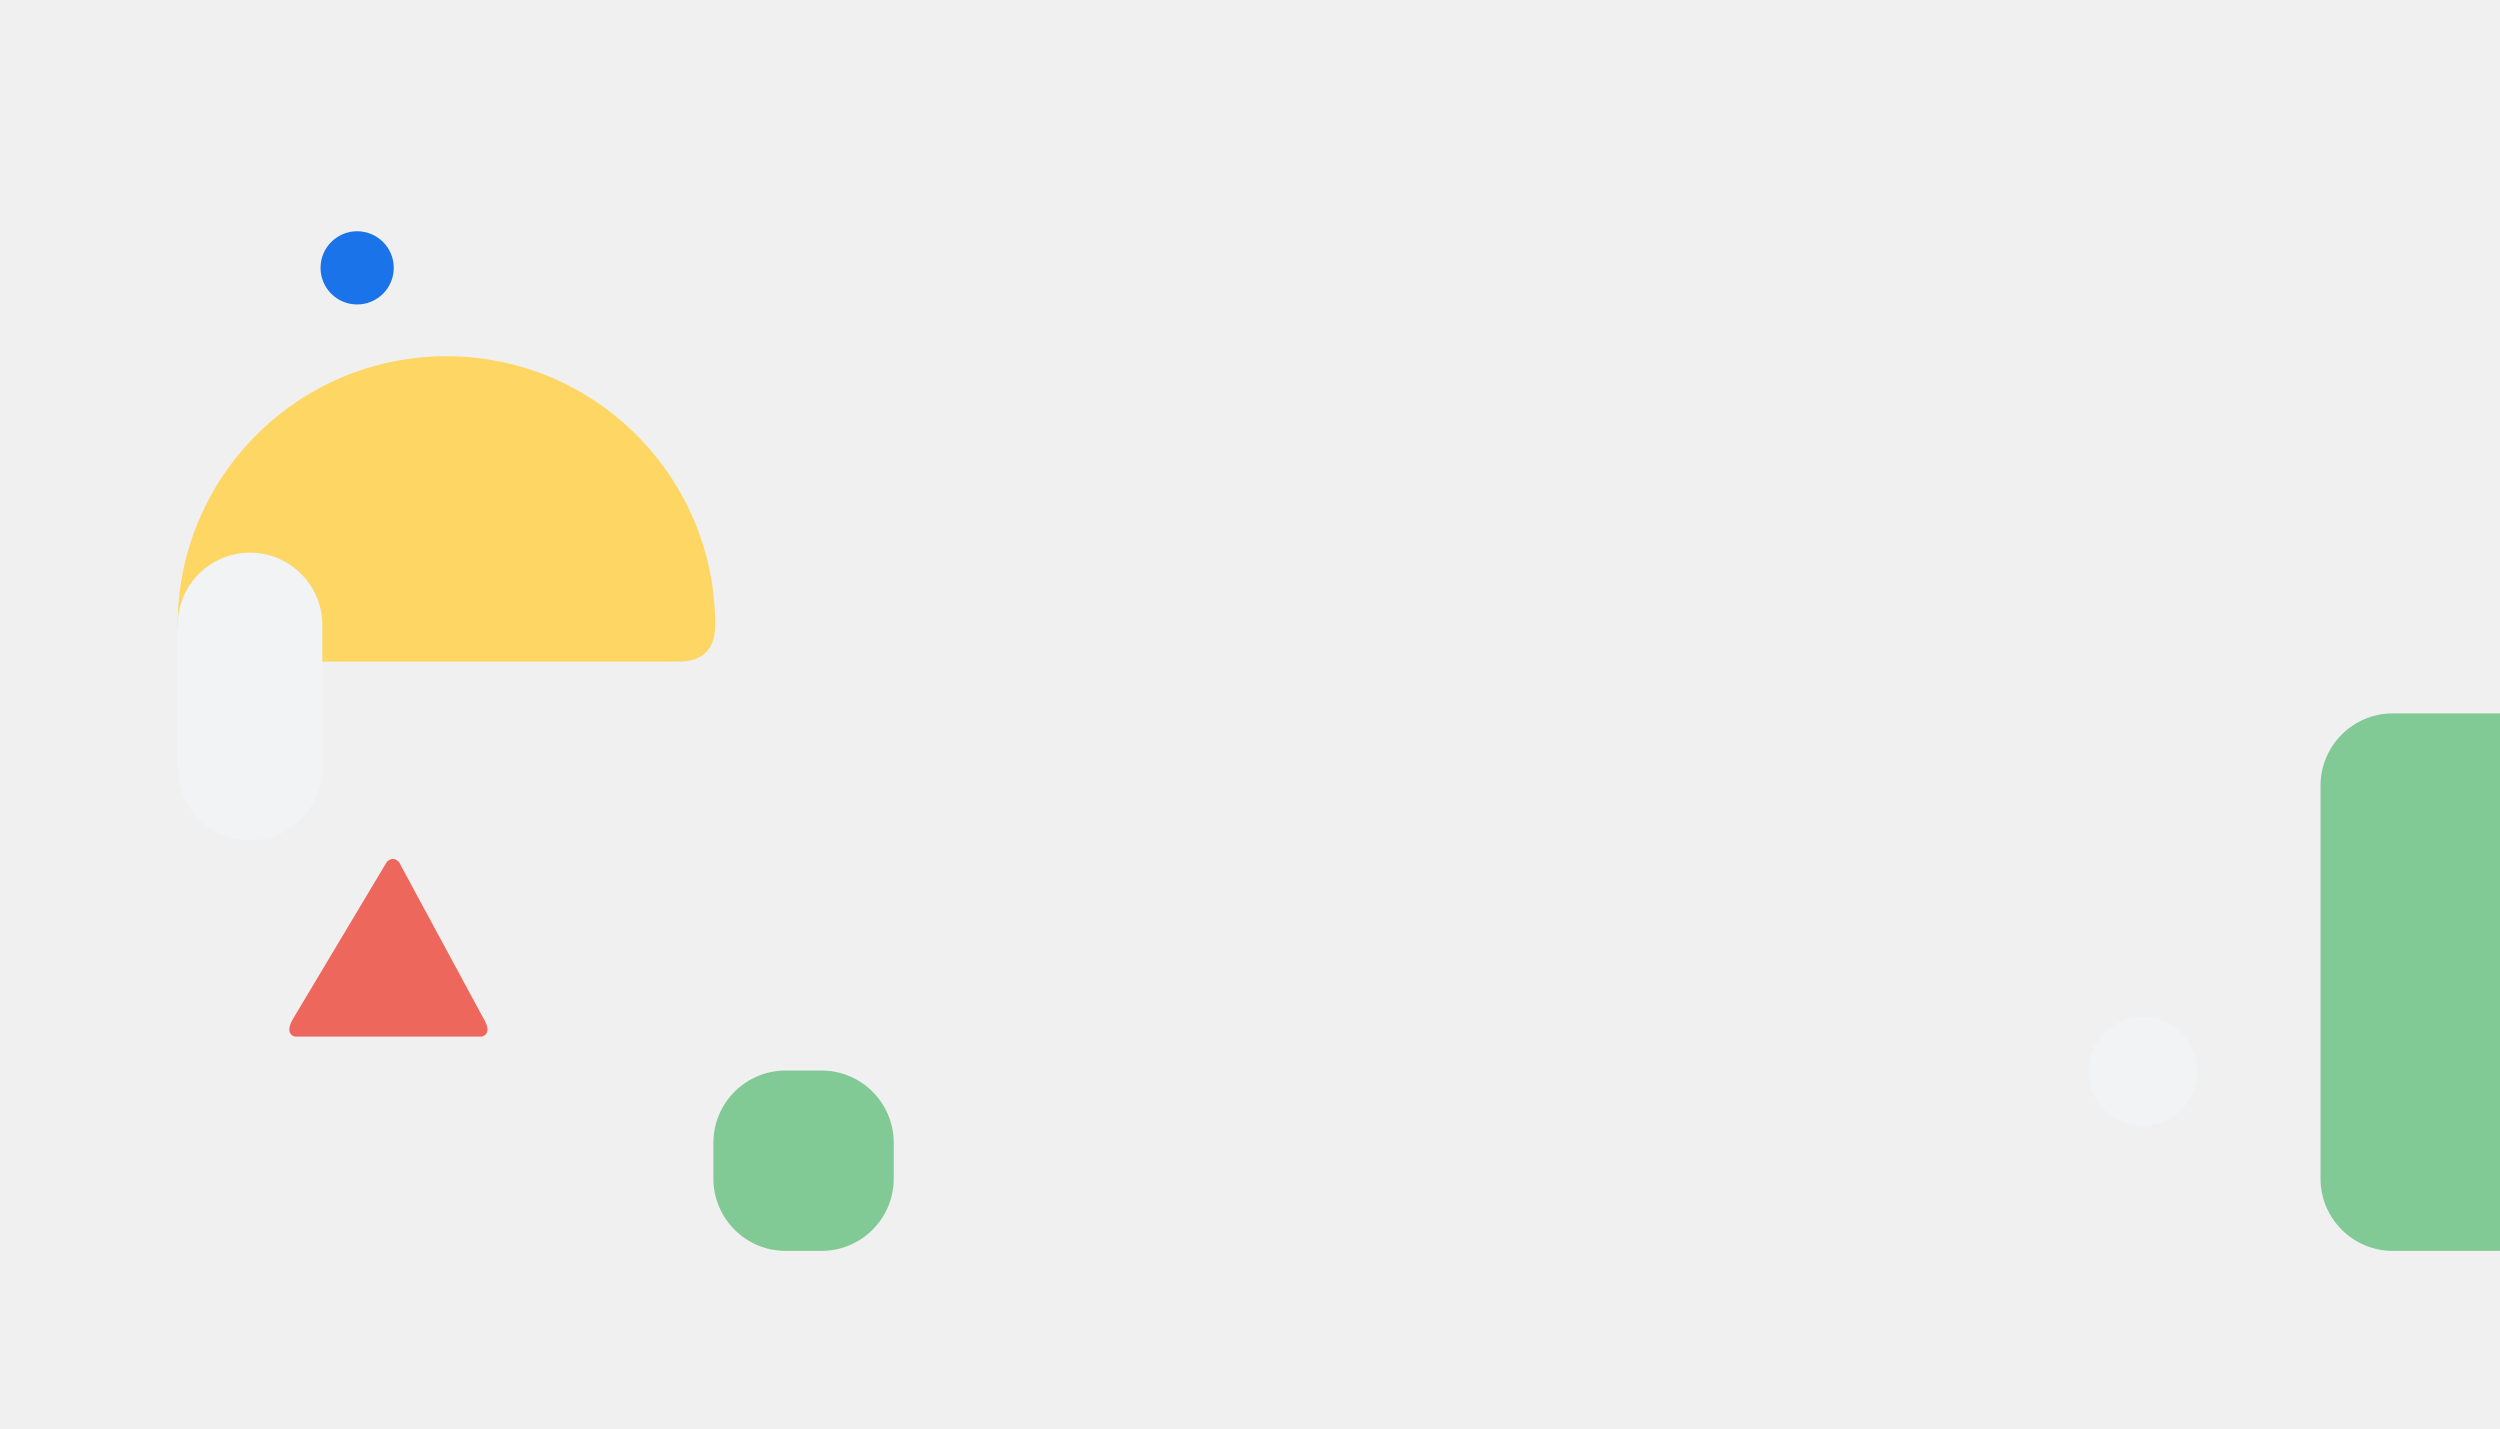
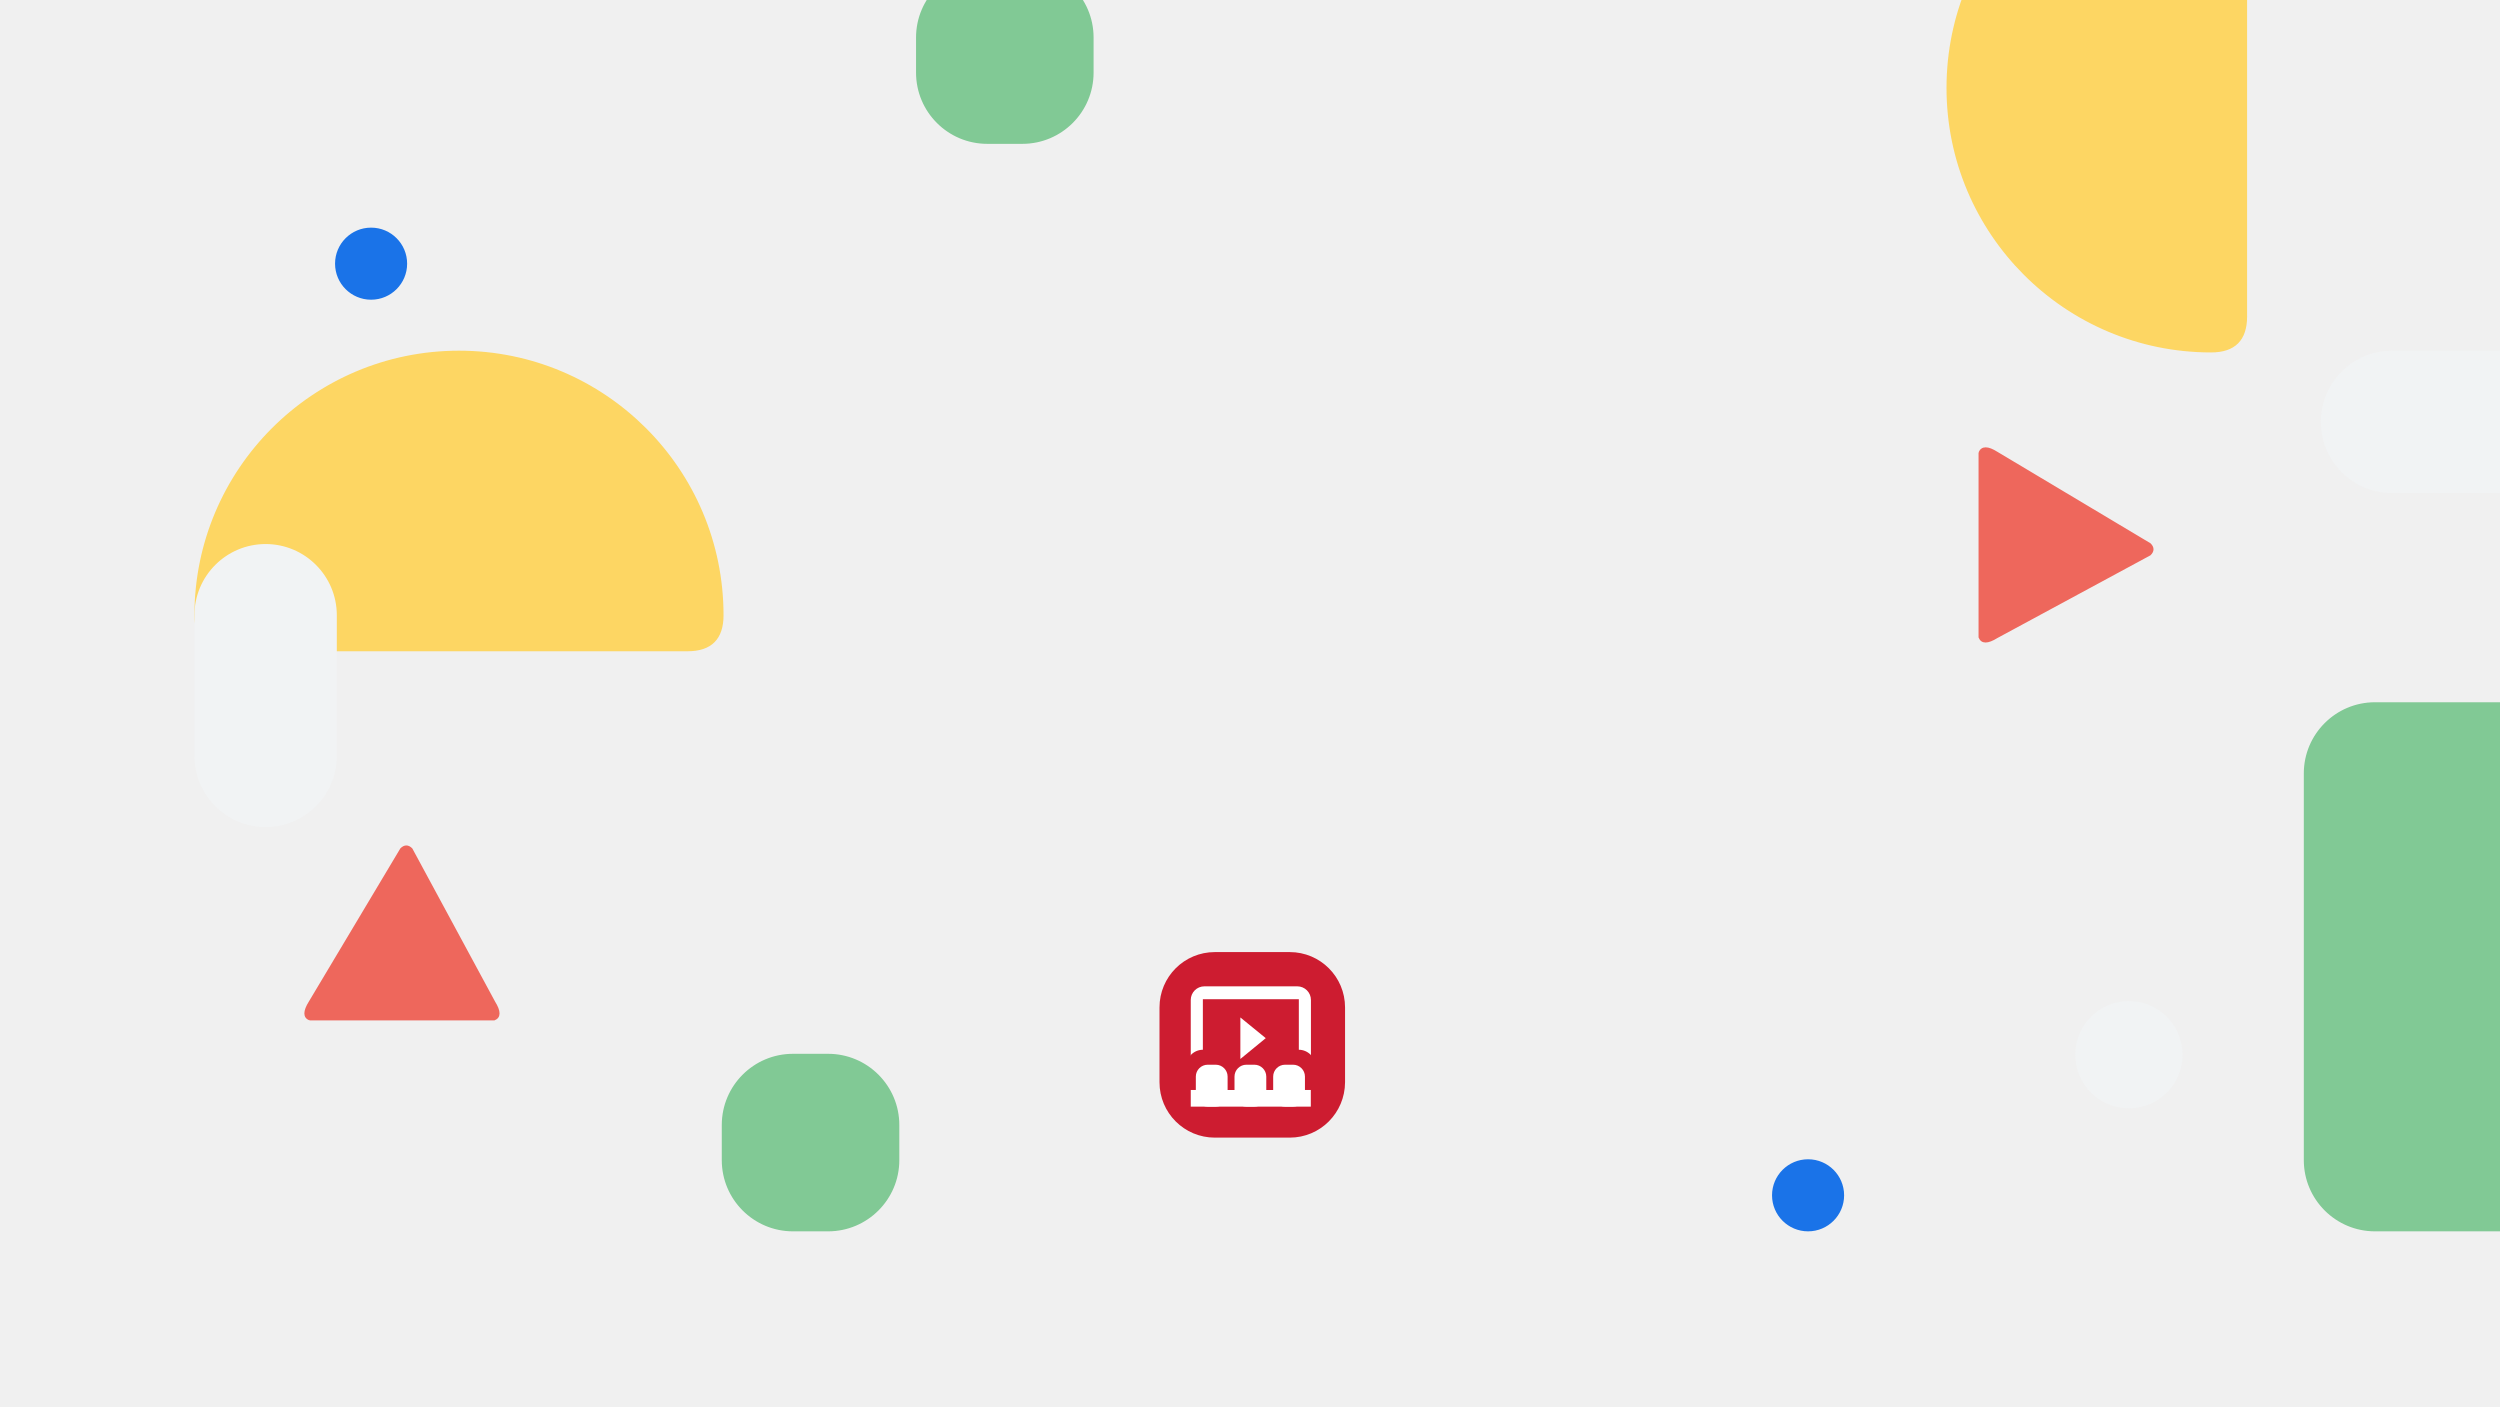
- <svg xmlns="http://www.w3.org/2000/svg" version="1.1" baseProfile="full" width="100%" height="100%" viewBox="0 0 1400 800">
-   <rect x="1300" y="400" rx="40" ry="40" width="300" height="300" stroke="rgb(129, 201, 149)" fill="rgb(129, 201, 149)">
-     <animateTransform attributeType="XML" attributeName="transform" begin="0s" dur="35s" type="rotate" from="0 1450 550" to="360 1450 550" repeatCount="indefinite" />
-   </rect>
-   <path d="M 100 350 A 150 150 0 1 1 400 350 Q400 370 380 370 L 250 370 L 120 370 Q100 370 100 350" stroke="rgb(253, 214, 99)" fill="rgb(253, 214, 99)">
-     <animateMotion path="M 800 -200 L 800 -300 L 800 -200" dur="20s" begin="0s" repeatCount="indefinite" />
-     <animateTransform attributeType="XML" attributeName="transform" begin="0s" dur="30s" type="rotate" values="0 210 530 ; -30 210 530 ; 0 210 530" keyTimes="0 ; 0.5 ; 1" repeatCount="indefinite" />
+ <svg xmlns="http://www.w3.org/2000/svg" version="1.1" id="图层_1" x="0px" y="0px" viewBox="0 0 1920 1080" style="enable-background:new 0 0 1920 1080;" xml:space="preserve">
+   <style type="text/css">
+ 	.st0{fill:#81C995;stroke:#81C995;stroke-width:1.35;stroke-miterlimit:5.4;}
+ 	.st1{fill:#FDD663;stroke:#FDD663;stroke-width:1.35;stroke-miterlimit:5.4;}
+ 	.st2{fill:#1A73E8;stroke:#1A73E8;stroke-width:1.35;stroke-miterlimit:5.4;}
+ 	.st3{fill:#EE675C;stroke:#EE675C;stroke-width:1.35;stroke-miterlimit:5.4;}
+ 	.st4{fill:#F1F3F4;stroke:#F1F3F4;stroke-width:1.35;stroke-miterlimit:5.4;}
+ 	.st5{fill:#CD1C30;}
+ 	.st6{fill:#FFFFFF;}
+ </style>
+   <path class="st0" d="M1824,540h297c29.8,0,54,24.2,54,54v297c0,29.8-24.2,54-54,54h-297c-29.8,0-54-24.2-54-54V594  C1770,564.2,1794.2,540,1824,540z">
+     <animateTransform accumulate="none" additive="replace" attributeName="transform" attributeType="XML" begin="0s" calcMode="linear" dur="35s" fill="remove" from="0 1450 550" repeatCount="indefinite" restart="always" to="360 1450 550" type="rotate">
+ 		</animateTransform>
  </path>
-   <circle cx="200" cy="150" r="20" stroke="#1a73e8" fill="#1a73e8">
-     <animateMotion path="M 0 0 L 40 20 Z" dur="5s" repeatCount="indefinite" />
+   <path class="st1" d="M150,472.5C150,360.7,240.7,270,352.5,270S555,360.7,555,472.5c0,18-9,27-27,27H352.5H177  C159,499.5,150,490.5,150,472.5">
+     <animateMotion accumulate="none" additive="replace" begin="0s" calcMode="paced" dur="20s" fill="remove" path="M 800 -200 L 800 -300 L 800 -200" repeatCount="indefinite" restart="always">
+ 		</animateMotion>
+     <animateTransform accumulate="none" additive="replace" attributeName="transform" attributeType="XML" begin="0s" calcMode="linear" dur="30s" fill="remove" keyTimes="0 ; 0.5 ; 1" repeatCount="indefinite" restart="always" type="rotate" values="0 210 530 ; -30 210 530 ; 0 210 530">
+ 		</animateTransform>
+   </path>
+   <circle class="st2" cx="285" cy="202.5" r="27">
+     <animateMotion accumulate="none" additive="replace" calcMode="paced" dur="5s" fill="remove" path="M 0 0 L 40 20 Z" repeatCount="indefinite" restart="always">
+ 	</animateMotion>
  </circle>
-   <path d="M 165 580 L 270 580 Q275 578 270 570 L 223 483 Q220 480 217 483 L 165 570 Q160 578 165 580" stroke="rgb(238, 103, 92)" fill="rgb(238, 103, 92)">
-     <animateTransform attributeType="XML" attributeName="transform" begin="0s" dur="35s" type="rotate" from="0 210 530" to="360 210 530" repeatCount="indefinite" />
+   <path class="st3" d="M237.8,783h141.8c4.5-1.8,4.5-6.3,0-13.5L316.1,652c-2.7-2.7-5.4-2.7-8.1,0l-70.2,117.5  C233.3,776.7,233.3,781.2,237.8,783">
+     <animateTransform accumulate="none" additive="replace" attributeName="transform" attributeType="XML" begin="0s" calcMode="linear" dur="35s" fill="remove" from="0 210 530" repeatCount="indefinite" restart="always" to="360 210 530" type="rotate">
+ 		</animateTransform>
  </path>
-   <circle cx="1200" cy="600" r="30" stroke="rgb(241, 243, 244)" fill="rgb(241, 243, 244)">
-     <animateMotion path="M 0 0 L -20 40 Z" dur="9s" repeatCount="indefinite" />
+   <circle class="st4" cx="1635" cy="810" r="40.5">
+     <animateMotion accumulate="none" additive="replace" calcMode="paced" dur="9s" fill="remove" path="M 0 0 L -20 40 Z" repeatCount="indefinite" restart="always">
+ 	</animateMotion>
  </circle>
-   <path d="M 100 350 A 40 40 0 1 1 180 350 L 180 430 A 40 40 0 1 1 100 430 Z" stroke="rgb(241, 243, 244)" fill="rgb(241, 243, 244)">
-     <animateMotion path="M 140 390 L 180 360 L 140 390" dur="20s" begin="0s" repeatCount="indefinite" />
-     <animateTransform attributeType="XML" attributeName="transform" begin="0s" dur="30s" type="rotate" values="0 140 390; -60 140 390; 0 140 390" keyTimes="0 ; 0.5 ; 1" repeatCount="indefinite" />
+   <path class="st4" d="M150,472.5c0-29.8,24.2-54,54-54s54,24.2,54,54v108c0,29.8-24.2,54-54,54s-54-24.2-54-54V472.5z">
+     <animateMotion accumulate="none" additive="replace" begin="0s" calcMode="paced" dur="20s" fill="remove" path="M 140 390 L 180 360 L 140 390" repeatCount="indefinite" restart="always">
+ 		</animateMotion>
+     <animateTransform accumulate="none" additive="replace" attributeName="transform" attributeType="XML" begin="0s" calcMode="linear" dur="30s" fill="remove" keyTimes="0 ; 0.5 ; 1" repeatCount="indefinite" restart="always" type="rotate" values="0 140 390; -60 140 390; 0 140 390">
+ 		</animateTransform>
  </path>
-   <rect x="400" y="600" rx="40" ry="40" width="100" height="100" stroke="rgb(129, 201, 149)" fill="rgb(129, 201, 149)">
-     <animateTransform attributeType="XML" attributeName="transform" begin="0s" dur="35s" type="rotate" from="-30 550 750" to="330 550 750" repeatCount="indefinite" />
-   </rect>
+   <path class="st0" d="M609,810h27c29.8,0,54,24.2,54,54v27c0,29.8-24.2,54-54,54h-27c-29.8,0-54-24.2-54-54v-27  C555,834.2,579.2,810,609,810z">
+     <animateTransform accumulate="none" additive="replace" attributeName="transform" attributeType="XML" begin="0s" calcMode="linear" dur="35s" fill="remove" from="-30 550 750" repeatCount="indefinite" restart="always" to="330 550 750" type="rotate">
+ 		</animateTransform>
+   </path>
+   <path class="st1" d="M1698.1,270c-111.8,0-202.5-90.7-202.5-202.5S1586.2-135,1698.1-135c18,0,27,9,27,27V67.5V243  C1725.1,261,1716.1,270,1698.1,270">
+     <animateMotion accumulate="none" additive="replace" begin="0s" calcMode="paced" dur="20s" fill="remove" path="M 800 -200 L 800 -300 L 800 -200" repeatCount="indefinite" restart="always">
+ 		</animateMotion>
+     <animateTransform accumulate="none" additive="replace" attributeName="transform" attributeType="XML" begin="0s" calcMode="linear" dur="30s" fill="remove" keyTimes="0 ; 0.5 ; 1" repeatCount="indefinite" restart="always" type="rotate" values="0 210 530 ; -30 210 530 ; 0 210 530">
+ 		</animateTransform>
+   </path>
+   <path class="st3" d="M1520.2,347.6v141.8c1.8,4.5,6.3,4.5,13.5,0l117.5-63.5c2.7-2.7,2.7-5.4,0-8.1l-117.5-70.2  C1526.6,343.1,1522.1,343.1,1520.2,347.6">
+     <animateTransform accumulate="none" additive="replace" attributeName="transform" attributeType="XML" begin="0s" calcMode="linear" dur="35s" fill="remove" from="0 210 530" repeatCount="indefinite" restart="always" to="360 210 530" type="rotate">
+ 		</animateTransform>
+   </path>
+   <path class="st0" d="M758.2-25.2h27c29.8,0,54,24.2,54,54v27c0,29.8-24.2,54-54,54h-27c-29.8,0-54-24.2-54-54v-27  C704.2-1,728.4-25.2,758.2-25.2z">
+     <animateTransform accumulate="none" additive="replace" attributeName="transform" attributeType="XML" begin="0s" calcMode="linear" dur="35s" fill="remove" from="-30 550 750" repeatCount="indefinite" restart="always" to="330 550 750" type="rotate">
+ 		</animateTransform>
+   </path>
+   <path class="st4" d="M1945.1,270c29.8,0,54,24.2,54,54s-24.2,54-54,54h-108c-29.8,0-54-24.2-54-54s24.2-54,54-54H1945.1z">
+     <animateMotion accumulate="none" additive="replace" begin="0s" calcMode="paced" dur="20s" fill="remove" path="M 140 390 L 180 360 L 140 390" repeatCount="indefinite" restart="always">
+ 		</animateMotion>
+     <animateTransform accumulate="none" additive="replace" attributeName="transform" attributeType="XML" begin="0s" calcMode="linear" dur="30s" fill="remove" keyTimes="0 ; 0.5 ; 1" repeatCount="indefinite" restart="always" type="rotate" values="0 140 390; -60 140 390; 0 140 390">
+ 		</animateTransform>
+   </path>
+   <circle class="st2" cx="1388.6" cy="918" r="27">
+     <animateMotion accumulate="none" additive="replace" calcMode="paced" dur="5s" fill="remove" path="M 0 0 L 40 20 Z" repeatCount="indefinite" restart="always">
+ 	</animateMotion>
+   </circle>
+   <g>
+     <path class="st5" d="M990.5,873.7H933c-23.5,0-42.5-19-42.5-42.5v-57.5c0-23.5,19-42.5,42.5-42.5h57.5c23.5,0,42.5,19,42.5,42.5   v57.5C1032.9,854.7,1014,873.7,990.5,873.7z" />
+     <rect x="914.5" y="837.1" class="st6" width="92.2" height="12.8" />
+     <path class="st6" d="M996.3,825.1H925c-5.8,0-10.5-4.7-10.5-10.5v-46.6c0-5.8,4.7-10.5,10.5-10.5h71.3c5.8,0,10.5,4.7,10.5,10.5   v46.6C1006.8,820.5,1002.1,825.1,996.3,825.1z" />
+     <path class="st5" d="M997.4,837.1h-73.5c-7.1,0-12.9-5.8-12.9-12.9v-5.1c0-7.1,5.8-12.9,12.9-12.9h73.5c7.1,0,12.9,5.8,12.9,12.9v5   C1010.3,831.3,1004.5,837.1,997.4,837.1z" />
+     <rect x="923.8" y="767.4" class="st5" width="73.7" height="48" />
+     <polygon class="st6" points="972.1,797.3 952.6,781.4 952.6,813.3  " />
+     <path class="st6" d="M933.7,849.9h-6.2c-5,0-9.1-4.1-9.1-9.1v-14c0-5,4.1-9.1,9.1-9.1h6.2c5,0,9.1,4.1,9.1,9.1v14   C942.8,845.8,938.8,849.9,933.7,849.9z" />
+     <path class="st6" d="M963.4,849.9h-6.2c-5,0-9.1-4.1-9.1-9.1v-14c0-5,4.1-9.1,9.1-9.1h6.2c5,0,9.1,4.1,9.1,9.1v14   C972.5,845.8,968.4,849.9,963.4,849.9z" />
+     <path class="st6" d="M993.1,849.9h-6.2c-5,0-9.1-4.1-9.1-9.1v-14c0-5,4.1-9.1,9.1-9.1h6.2c5,0,9.1,4.1,9.1,9.1v14   C1002.2,845.8,998.2,849.9,993.1,849.9z" />
+   </g>
</svg>
